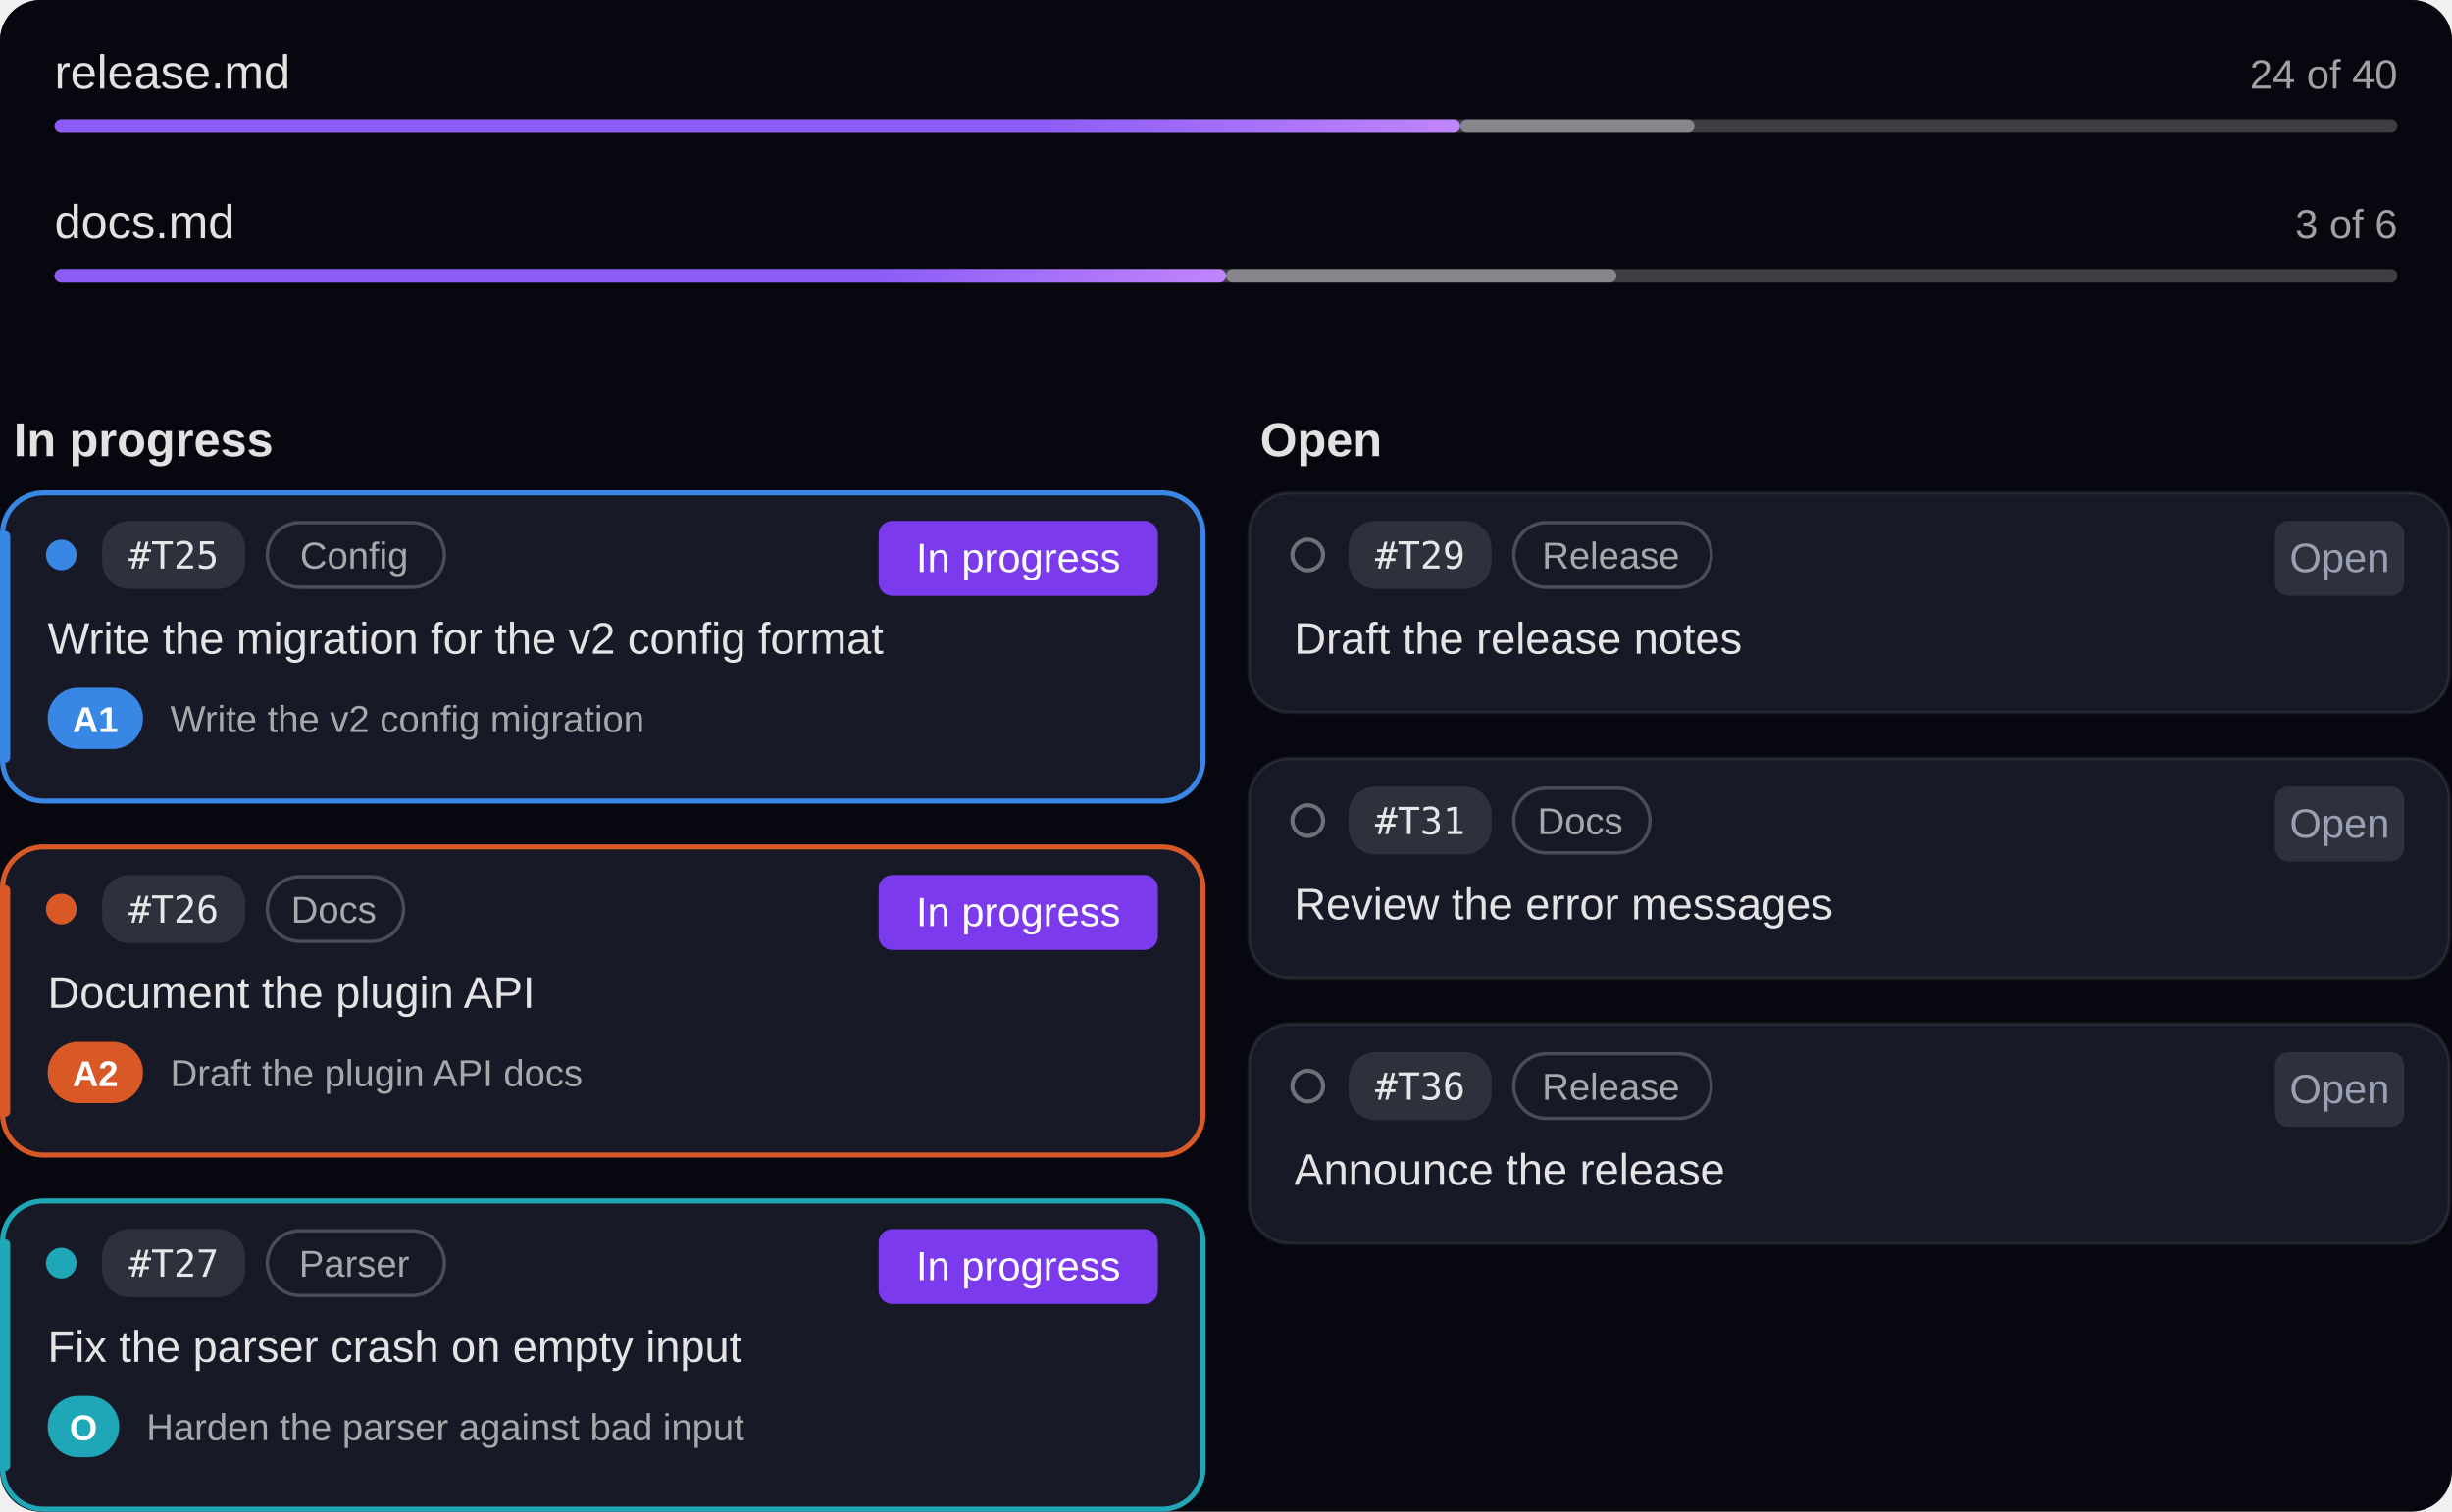
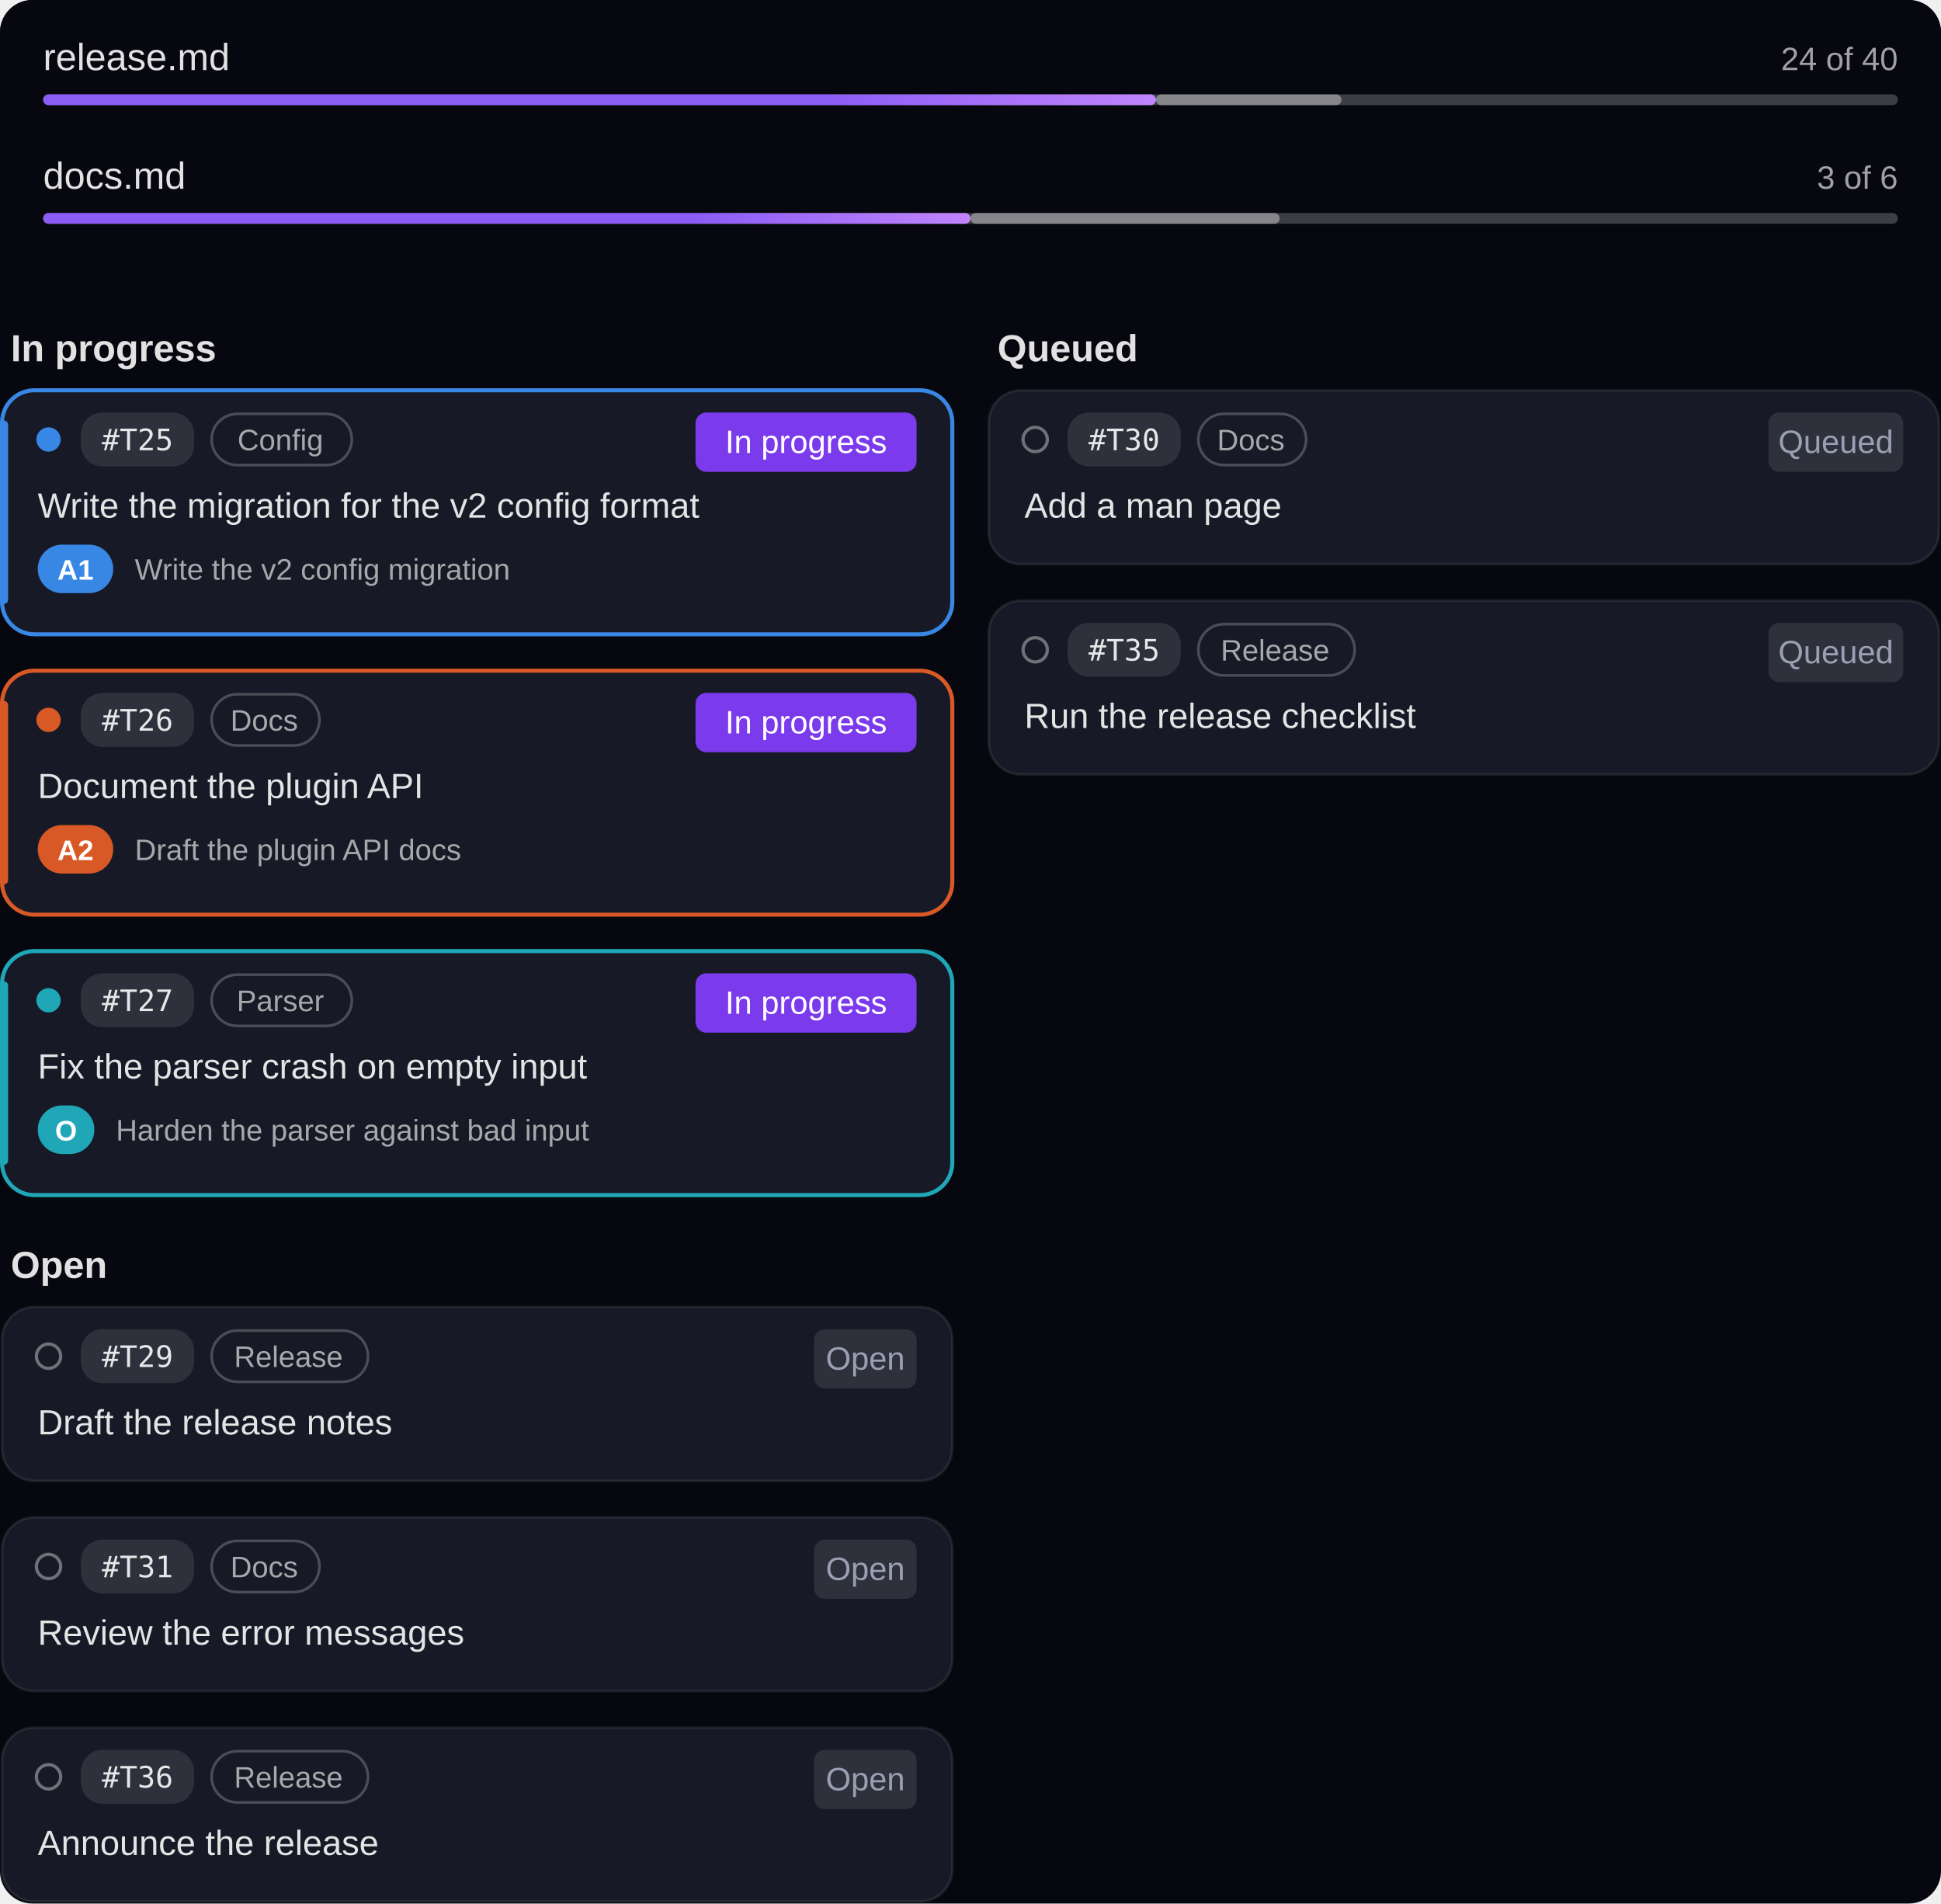
- <svg xmlns="http://www.w3.org/2000/svg" width="720" height="444" viewBox="0 0 720 444">
-   <rect width="720" height="444" rx="12" fill="#07080F" />
+ <svg xmlns="http://www.w3.org/2000/svg" width="720" height="706" viewBox="0 0 720 706">
+   <rect width="720" height="706" rx="12" fill="#07080F" />
  <svg x="0" y="0" width="720" height="104" viewBox="0 0 720 104" role="img" aria-label="release.md: 24 of 40 done; docs.md: 3 of 6 done">
    <defs>
      <linearGradient id="progress" x1="0" x2="1">
        <stop offset="0.7" stop-color="#8B5CF6" />
        <stop offset="1" stop-color="#C084FC" />
      </linearGradient>
    </defs>
    <style>
text{font-family:"Instrument Sans","Helvetica Neue",Arial,sans-serif;font-variant-numeric:tabular-nums;-webkit-font-smoothing:antialiased}
.mono{font-family:"Fragment Mono",ui-monospace,Menlo,monospace}
.blink{animation:blink 1.2s steps(1,end) infinite}
@keyframes blink{50%{opacity:.25}}
.pulse{animation:pulse 1.2s cubic-bezier(0,0,.2,1) infinite;transform-box:fill-box;transform-origin:center}
@keyframes pulse{0%{opacity:.6;transform:scale(1)}100%{opacity:0;transform:scale(2.4)}}
@media (prefers-reduced-motion:reduce){.blink,.pulse{animation:none}.pulse{opacity:0}}
@media (prefers-color-scheme:light){[fill="#07080F"]{fill:#FFFFFF}[stroke="#07080F"]{stroke:#FFFFFF}[fill="rgba(255,255,255,.88)"]{fill:#10131C}[fill="rgba(255,255,255,.62)"]{fill:#5A6072}[fill="rgba(255,255,255,.38)"]{fill:rgba(16,19,28,.45)}[stroke="rgba(255,255,255,.38)"]{stroke:rgba(16,19,28,.45)}[fill="rgba(255,255,255,.22)"]{fill:rgba(16,19,28,.12)}[stroke="rgba(255,255,255,.22)"]{stroke:rgba(16,19,28,.12)}[stroke="rgba(255,255,255,.08)"]{stroke:rgba(16,19,28,.08)}[fill="rgba(255,255,255,.1)"]{fill:rgba(16,19,28,.06)}[stroke="rgba(255,255,255,.6)"]{stroke:rgba(16,19,28,.35)}[fill="#171A26"]{fill:#F1F3F8}[fill="#1E2233"]{fill:#E1E4EE}[fill="#10303B"]{fill:#DDF6FB}[fill="#9AA0B4"]{fill:#6B7186}[stroke="#FFFFFF"]{stroke:#10131C}[stroke="#9AA0B4"]{stroke:#6B7186}[fill="#FB923C"]{fill:#B83C0B}[fill="rgba(251,146,60,.16)"]{fill:#FFEDE3}[fill="#34D399"]{fill:#047857}[fill="#22D3EE"]{fill:#0E7490}rect[fill="#07080F"]{stroke:rgba(16,19,28,.12);stroke-width:2}}

</style>
    <rect width="720" height="104" rx="12" fill="#07080F" />
    <text x="16" y="26" fill="rgba(255,255,255,.88)" font-size="14" font-weight="500">release.md</text>
    <text x="704" y="26" text-anchor="end" fill="rgba(255,255,255,.62)" font-size="12">24 of 40</text>
    <rect x="16" y="35" width="688" height="4" rx="2" fill="rgba(255,255,255,.22)" />
    <rect x="428.8" y="35" width="68.8" height="4" rx="2" fill="rgba(255,255,255,.38)" />
    <rect x="16" y="35" width="412.8" height="4" rx="2" fill="url(#progress)" />
    <text x="16" y="70" fill="rgba(255,255,255,.88)" font-size="14" font-weight="500">docs.md</text>
    <text x="704" y="70" text-anchor="end" fill="rgba(255,255,255,.62)" font-size="12">3 of 6</text>
    <rect x="16" y="79" width="688" height="4" rx="2" fill="rgba(255,255,255,.22)" />
    <rect x="360" y="79" width="114.667" height="4" rx="2" fill="rgba(255,255,255,.38)" />
    <rect x="16" y="79" width="344" height="4" rx="2" fill="url(#progress)" />
  </svg>
  <text x="4" y="134" font-family="&quot;Instrument Sans&quot;,&quot;Helvetica Neue&quot;,Arial,sans-serif" font-size="14" font-weight="600" fill="rgba(255,255,255,.88)">In progress</text>
  <svg x="0" y="144" width="354" height="92" viewBox="0 0 354 92" role="img" aria-label="In progress: Write the migration for the v2 config format">
    <style>
text{font-family:"Instrument Sans","Helvetica Neue",Arial,sans-serif;font-variant-numeric:tabular-nums;-webkit-font-smoothing:antialiased}
.mono{font-family:"Fragment Mono",ui-monospace,Menlo,monospace}
@media (prefers-color-scheme:light){[fill="#07080F"]{fill:#FFFFFF}[stroke="#07080F"]{stroke:#FFFFFF}[fill="rgba(255,255,255,.88)"]{fill:#10131C}[fill="rgba(255,255,255,.62)"]{fill:#5A6072}[fill="rgba(255,255,255,.38)"]{fill:rgba(16,19,28,.45)}[stroke="rgba(255,255,255,.38)"]{stroke:rgba(16,19,28,.45)}[fill="rgba(255,255,255,.22)"]{fill:rgba(16,19,28,.12)}[stroke="rgba(255,255,255,.22)"]{stroke:rgba(16,19,28,.12)}[stroke="rgba(255,255,255,.08)"]{stroke:rgba(16,19,28,.08)}[fill="rgba(255,255,255,.1)"]{fill:rgba(16,19,28,.06)}[stroke="rgba(255,255,255,.6)"]{stroke:rgba(16,19,28,.35)}[fill="#171A26"]{fill:#F1F3F8}[fill="#1E2233"]{fill:#E1E4EE}[fill="#10303B"]{fill:#DDF6FB}[fill="#9AA0B4"]{fill:#6B7186}[stroke="#FFFFFF"]{stroke:#10131C}[stroke="#9AA0B4"]{stroke:#6B7186}[fill="#FB923C"]{fill:#B83C0B}[fill="rgba(251,146,60,.16)"]{fill:#FFEDE3}[fill="#34D399"]{fill:#047857}[fill="#22D3EE"]{fill:#0E7490}rect[fill="#07080F"]{stroke:rgba(16,19,28,.12);stroke-width:2}}
.c5k0{animation:c5k0 1.2s steps(1,end) infinite}@keyframes c5k0{0.00%{fill:#3987e5;opacity:1}50.00%{fill:#3987e5;opacity:.25}}
@media (prefers-reduced-motion:reduce){.c5k0{animation:none}}
</style>
    <rect x="0.75" y="0.75" width="352.5" height="90.5" rx="12" fill="#171A26" stroke="#3987e5" stroke-width="1.5" />
    <rect x="0" y="12" width="3" height="68" rx="1.5" fill="#3987e5" />
    <circle cx="18" cy="19" r="4.5" fill="#3987e5" class="c5k0" />
    <rect x="258" y="9" width="82" height="22" rx="4" fill="#7C3AED" />
    <text x="299" y="24" text-anchor="middle" fill="#FFFFFF" font-size="12" font-weight="500">In progress</text>
    <rect x="30" y="9" width="42" height="20" rx="8" fill="rgba(255,255,255,.1)" />
    <text x="51" y="23" text-anchor="middle" fill="rgba(255,255,255,.88)" font-size="11" class="mono">#T25</text>
    <rect x="78.5" y="9.5" width="52" height="19" rx="9.5" fill="none" stroke="rgba(255,255,255,.22)" />
    <text x="104" y="23" text-anchor="middle" fill="rgba(255,255,255,.62)" font-size="11" font-weight="500">Config</text>
    <text x="14" y="48" fill="rgba(255,255,255,.88)" font-size="13">
      <tspan x="14" dy="0">Write the migration for the v2 config format</tspan>
    </text>
    <rect x="14" y="58" width="28" height="18" rx="9" fill="#3987e5" />
    <text x="28" y="71" text-anchor="middle" fill="#FFFFFF" font-size="10.5" font-weight="700">A1</text>
    <text x="50" y="71" fill="rgba(255,255,255,.62)" font-size="11">Write the v2 config migration</text>
  </svg>
  <svg x="0" y="248" width="354" height="92" viewBox="0 0 354 92" role="img" aria-label="In progress: Document the plugin API">
    <style>
text{font-family:"Instrument Sans","Helvetica Neue",Arial,sans-serif;font-variant-numeric:tabular-nums;-webkit-font-smoothing:antialiased}
.mono{font-family:"Fragment Mono",ui-monospace,Menlo,monospace}
@media (prefers-color-scheme:light){[fill="#07080F"]{fill:#FFFFFF}[stroke="#07080F"]{stroke:#FFFFFF}[fill="rgba(255,255,255,.88)"]{fill:#10131C}[fill="rgba(255,255,255,.62)"]{fill:#5A6072}[fill="rgba(255,255,255,.38)"]{fill:rgba(16,19,28,.45)}[stroke="rgba(255,255,255,.38)"]{stroke:rgba(16,19,28,.45)}[fill="rgba(255,255,255,.22)"]{fill:rgba(16,19,28,.12)}[stroke="rgba(255,255,255,.22)"]{stroke:rgba(16,19,28,.12)}[stroke="rgba(255,255,255,.08)"]{stroke:rgba(16,19,28,.08)}[fill="rgba(255,255,255,.1)"]{fill:rgba(16,19,28,.06)}[stroke="rgba(255,255,255,.6)"]{stroke:rgba(16,19,28,.35)}[fill="#171A26"]{fill:#F1F3F8}[fill="#1E2233"]{fill:#E1E4EE}[fill="#10303B"]{fill:#DDF6FB}[fill="#9AA0B4"]{fill:#6B7186}[stroke="#FFFFFF"]{stroke:#10131C}[stroke="#9AA0B4"]{stroke:#6B7186}[fill="#FB923C"]{fill:#B83C0B}[fill="rgba(251,146,60,.16)"]{fill:#FFEDE3}[fill="#34D399"]{fill:#047857}[fill="#22D3EE"]{fill:#0E7490}rect[fill="#07080F"]{stroke:rgba(16,19,28,.12);stroke-width:2}}
.c6k0{animation:c6k0 1.2s steps(1,end) infinite}@keyframes c6k0{0.00%{fill:#d95926;opacity:1}50.00%{fill:#d95926;opacity:.25}}
@media (prefers-reduced-motion:reduce){.c6k0{animation:none}}
</style>
    <rect x="0.75" y="0.75" width="352.5" height="90.5" rx="12" fill="#171A26" stroke="#d95926" stroke-width="1.5" />
    <rect x="0" y="12" width="3" height="68" rx="1.5" fill="#d95926" />
    <circle cx="18" cy="19" r="4.5" fill="#d95926" class="c6k0" />
    <rect x="258" y="9" width="82" height="22" rx="4" fill="#7C3AED" />
    <text x="299" y="24" text-anchor="middle" fill="#FFFFFF" font-size="12" font-weight="500">In progress</text>
    <rect x="30" y="9" width="42" height="20" rx="8" fill="rgba(255,255,255,.1)" />
    <text x="51" y="23" text-anchor="middle" fill="rgba(255,255,255,.88)" font-size="11" class="mono">#T26</text>
    <rect x="78.5" y="9.5" width="40" height="19" rx="9.5" fill="none" stroke="rgba(255,255,255,.22)" />
    <text x="98" y="23" text-anchor="middle" fill="rgba(255,255,255,.62)" font-size="11" font-weight="500">Docs</text>
    <text x="14" y="48" fill="rgba(255,255,255,.88)" font-size="13">
      <tspan x="14" dy="0">Document the plugin API</tspan>
    </text>
    <rect x="14" y="58" width="28" height="18" rx="9" fill="#d95926" />
    <text x="28" y="71" text-anchor="middle" fill="#FFFFFF" font-size="10.5" font-weight="700">A2</text>
    <text x="50" y="71" fill="rgba(255,255,255,.62)" font-size="11">Draft the plugin API docs</text>
  </svg>
  <svg x="0" y="352" width="354" height="92" viewBox="0 0 354 92" role="img" aria-label="In progress: Fix the parser crash on empty input">
    <style>
text{font-family:"Instrument Sans","Helvetica Neue",Arial,sans-serif;font-variant-numeric:tabular-nums;-webkit-font-smoothing:antialiased}
.mono{font-family:"Fragment Mono",ui-monospace,Menlo,monospace}
@media (prefers-color-scheme:light){[fill="#07080F"]{fill:#FFFFFF}[stroke="#07080F"]{stroke:#FFFFFF}[fill="rgba(255,255,255,.88)"]{fill:#10131C}[fill="rgba(255,255,255,.62)"]{fill:#5A6072}[fill="rgba(255,255,255,.38)"]{fill:rgba(16,19,28,.45)}[stroke="rgba(255,255,255,.38)"]{stroke:rgba(16,19,28,.45)}[fill="rgba(255,255,255,.22)"]{fill:rgba(16,19,28,.12)}[stroke="rgba(255,255,255,.22)"]{stroke:rgba(16,19,28,.12)}[stroke="rgba(255,255,255,.08)"]{stroke:rgba(16,19,28,.08)}[fill="rgba(255,255,255,.1)"]{fill:rgba(16,19,28,.06)}[stroke="rgba(255,255,255,.6)"]{stroke:rgba(16,19,28,.35)}[fill="#171A26"]{fill:#F1F3F8}[fill="#1E2233"]{fill:#E1E4EE}[fill="#10303B"]{fill:#DDF6FB}[fill="#9AA0B4"]{fill:#6B7186}[stroke="#FFFFFF"]{stroke:#10131C}[stroke="#9AA0B4"]{stroke:#6B7186}[fill="#FB923C"]{fill:#B83C0B}[fill="rgba(251,146,60,.16)"]{fill:#FFEDE3}[fill="#34D399"]{fill:#047857}[fill="#22D3EE"]{fill:#0E7490}rect[fill="#07080F"]{stroke:rgba(16,19,28,.12);stroke-width:2}}
.c7k0{animation:c7k0 1.2s steps(1,end) infinite}@keyframes c7k0{0.00%{fill:#1fa7b8;opacity:1}50.00%{fill:#1fa7b8;opacity:.25}}
@media (prefers-reduced-motion:reduce){.c7k0{animation:none}}
</style>
    <rect x="0.75" y="0.75" width="352.5" height="90.5" rx="12" fill="#171A26" stroke="#1fa7b8" stroke-width="1.5" />
    <rect x="0" y="12" width="3" height="68" rx="1.5" fill="#1fa7b8" />
    <circle cx="18" cy="19" r="4.5" fill="#1fa7b8" class="c7k0" />
    <rect x="258" y="9" width="82" height="22" rx="4" fill="#7C3AED" />
    <text x="299" y="24" text-anchor="middle" fill="#FFFFFF" font-size="12" font-weight="500">In progress</text>
    <rect x="30" y="9" width="42" height="20" rx="8" fill="rgba(255,255,255,.1)" />
    <text x="51" y="23" text-anchor="middle" fill="rgba(255,255,255,.88)" font-size="11" class="mono">#T27</text>
    <rect x="78.5" y="9.5" width="52" height="19" rx="9.5" fill="none" stroke="rgba(255,255,255,.22)" />
    <text x="104" y="23" text-anchor="middle" fill="rgba(255,255,255,.62)" font-size="11" font-weight="500">Parser</text>
    <text x="14" y="48" fill="rgba(255,255,255,.88)" font-size="13">
      <tspan x="14" dy="0">Fix the parser crash on empty input</tspan>
    </text>
    <rect x="14" y="58" width="21" height="18" rx="9" fill="#1fa7b8" />
    <text x="24.5" y="71" text-anchor="middle" fill="#FFFFFF" font-size="10.5" font-weight="700">O</text>
    <text x="43" y="71" fill="rgba(255,255,255,.62)" font-size="11">Harden the parser against bad input</text>
  </svg>
-   <text x="370" y="134" font-family="&quot;Instrument Sans&quot;,&quot;Helvetica Neue&quot;,Arial,sans-serif" font-size="14" font-weight="600" fill="rgba(255,255,255,.88)">Open</text>
-   <svg x="366" y="144" width="354" height="66" viewBox="0 0 354 66" role="img" aria-label="Open: Draft the release notes">
+   <text x="370" y="134" font-family="&quot;Instrument Sans&quot;,&quot;Helvetica Neue&quot;,Arial,sans-serif" font-size="14" font-weight="600" fill="rgba(255,255,255,.88)">Queued</text>
+   <svg x="366" y="144" width="354" height="66" viewBox="0 0 354 66" role="img" aria-label="Queued: Add a man page">
+     <style>
+ text{font-family:"Instrument Sans","Helvetica Neue",Arial,sans-serif;font-variant-numeric:tabular-nums;-webkit-font-smoothing:antialiased}
+ .mono{font-family:"Fragment Mono",ui-monospace,Menlo,monospace}
+ @media (prefers-color-scheme:light){[fill="#07080F"]{fill:#FFFFFF}[stroke="#07080F"]{stroke:#FFFFFF}[fill="rgba(255,255,255,.88)"]{fill:#10131C}[fill="rgba(255,255,255,.62)"]{fill:#5A6072}[fill="rgba(255,255,255,.38)"]{fill:rgba(16,19,28,.45)}[stroke="rgba(255,255,255,.38)"]{stroke:rgba(16,19,28,.45)}[fill="rgba(255,255,255,.22)"]{fill:rgba(16,19,28,.12)}[stroke="rgba(255,255,255,.22)"]{stroke:rgba(16,19,28,.12)}[stroke="rgba(255,255,255,.08)"]{stroke:rgba(16,19,28,.08)}[fill="rgba(255,255,255,.1)"]{fill:rgba(16,19,28,.06)}[stroke="rgba(255,255,255,.6)"]{stroke:rgba(16,19,28,.35)}[fill="#171A26"]{fill:#F1F3F8}[fill="#1E2233"]{fill:#E1E4EE}[fill="#10303B"]{fill:#DDF6FB}[fill="#9AA0B4"]{fill:#6B7186}[stroke="#FFFFFF"]{stroke:#10131C}[stroke="#9AA0B4"]{stroke:#6B7186}[fill="#FB923C"]{fill:#B83C0B}[fill="rgba(251,146,60,.16)"]{fill:#FFEDE3}[fill="#34D399"]{fill:#047857}[fill="#22D3EE"]{fill:#0E7490}rect[fill="#07080F"]{stroke:rgba(16,19,28,.12);stroke-width:2}}
+ 
+ </style>
+     <rect x="0.75" y="0.75" width="352.5" height="64.5" rx="12" fill="#171A26" stroke="rgba(255,255,255,.08)" stroke-width="1" />
+     <circle cx="18" cy="19" r="4.5" fill="none" stroke="rgba(255,255,255,.38)" stroke-width="1.2" />
+     <rect x="290" y="9" width="50" height="22" rx="4" fill="rgba(255,255,255,.1)" />
+     <text x="315" y="24" text-anchor="middle" fill="#9AA0B4" font-size="12" font-weight="500">Queued</text>
+     <rect x="30" y="9" width="42" height="20" rx="8" fill="rgba(255,255,255,.1)" />
+     <text x="51" y="23" text-anchor="middle" fill="rgba(255,255,255,.88)" font-size="11" class="mono">#T30</text>
+     <rect x="78.5" y="9.5" width="40" height="19" rx="9.5" fill="none" stroke="rgba(255,255,255,.22)" />
+     <text x="98" y="23" text-anchor="middle" fill="rgba(255,255,255,.62)" font-size="11" font-weight="500">Docs</text>
+     <text x="14" y="48" fill="rgba(255,255,255,.88)" font-size="13">
+       <tspan x="14" dy="0">Add a man page</tspan>
+     </text>
+   </svg>
+   <svg x="366" y="222" width="354" height="66" viewBox="0 0 354 66" role="img" aria-label="Queued: Run the release checklist">
+     <style>
+ text{font-family:"Instrument Sans","Helvetica Neue",Arial,sans-serif;font-variant-numeric:tabular-nums;-webkit-font-smoothing:antialiased}
+ .mono{font-family:"Fragment Mono",ui-monospace,Menlo,monospace}
+ @media (prefers-color-scheme:light){[fill="#07080F"]{fill:#FFFFFF}[stroke="#07080F"]{stroke:#FFFFFF}[fill="rgba(255,255,255,.88)"]{fill:#10131C}[fill="rgba(255,255,255,.62)"]{fill:#5A6072}[fill="rgba(255,255,255,.38)"]{fill:rgba(16,19,28,.45)}[stroke="rgba(255,255,255,.38)"]{stroke:rgba(16,19,28,.45)}[fill="rgba(255,255,255,.22)"]{fill:rgba(16,19,28,.12)}[stroke="rgba(255,255,255,.22)"]{stroke:rgba(16,19,28,.12)}[stroke="rgba(255,255,255,.08)"]{stroke:rgba(16,19,28,.08)}[fill="rgba(255,255,255,.1)"]{fill:rgba(16,19,28,.06)}[stroke="rgba(255,255,255,.6)"]{stroke:rgba(16,19,28,.35)}[fill="#171A26"]{fill:#F1F3F8}[fill="#1E2233"]{fill:#E1E4EE}[fill="#10303B"]{fill:#DDF6FB}[fill="#9AA0B4"]{fill:#6B7186}[stroke="#FFFFFF"]{stroke:#10131C}[stroke="#9AA0B4"]{stroke:#6B7186}[fill="#FB923C"]{fill:#B83C0B}[fill="rgba(251,146,60,.16)"]{fill:#FFEDE3}[fill="#34D399"]{fill:#047857}[fill="#22D3EE"]{fill:#0E7490}rect[fill="#07080F"]{stroke:rgba(16,19,28,.12);stroke-width:2}}
+ 
+ </style>
+     <rect x="0.75" y="0.75" width="352.5" height="64.5" rx="12" fill="#171A26" stroke="rgba(255,255,255,.08)" stroke-width="1" />
+     <circle cx="18" cy="19" r="4.5" fill="none" stroke="rgba(255,255,255,.38)" stroke-width="1.2" />
+     <rect x="290" y="9" width="50" height="22" rx="4" fill="rgba(255,255,255,.1)" />
+     <text x="315" y="24" text-anchor="middle" fill="#9AA0B4" font-size="12" font-weight="500">Queued</text>
+     <rect x="30" y="9" width="42" height="20" rx="8" fill="rgba(255,255,255,.1)" />
+     <text x="51" y="23" text-anchor="middle" fill="rgba(255,255,255,.88)" font-size="11" class="mono">#T35</text>
+     <rect x="78.5" y="9.5" width="58" height="19" rx="9.5" fill="none" stroke="rgba(255,255,255,.22)" />
+     <text x="107" y="23" text-anchor="middle" fill="rgba(255,255,255,.62)" font-size="11" font-weight="500">Release</text>
+     <text x="14" y="48" fill="rgba(255,255,255,.88)" font-size="13">
+       <tspan x="14" dy="0">Run the release checklist</tspan>
+     </text>
+   </svg>
+   <text x="4" y="474" font-family="&quot;Instrument Sans&quot;,&quot;Helvetica Neue&quot;,Arial,sans-serif" font-size="14" font-weight="600" fill="rgba(255,255,255,.88)">Open</text>
+   <svg x="0" y="484" width="354" height="66" viewBox="0 0 354 66" role="img" aria-label="Open: Draft the release notes">
    <style>
text{font-family:"Instrument Sans","Helvetica Neue",Arial,sans-serif;font-variant-numeric:tabular-nums;-webkit-font-smoothing:antialiased}
.mono{font-family:"Fragment Mono",ui-monospace,Menlo,monospace}
@media (prefers-color-scheme:light){[fill="#07080F"]{fill:#FFFFFF}[stroke="#07080F"]{stroke:#FFFFFF}[fill="rgba(255,255,255,.88)"]{fill:#10131C}[fill="rgba(255,255,255,.62)"]{fill:#5A6072}[fill="rgba(255,255,255,.38)"]{fill:rgba(16,19,28,.45)}[stroke="rgba(255,255,255,.38)"]{stroke:rgba(16,19,28,.45)}[fill="rgba(255,255,255,.22)"]{fill:rgba(16,19,28,.12)}[stroke="rgba(255,255,255,.22)"]{stroke:rgba(16,19,28,.12)}[stroke="rgba(255,255,255,.08)"]{stroke:rgba(16,19,28,.08)}[fill="rgba(255,255,255,.1)"]{fill:rgba(16,19,28,.06)}[stroke="rgba(255,255,255,.6)"]{stroke:rgba(16,19,28,.35)}[fill="#171A26"]{fill:#F1F3F8}[fill="#1E2233"]{fill:#E1E4EE}[fill="#10303B"]{fill:#DDF6FB}[fill="#9AA0B4"]{fill:#6B7186}[stroke="#FFFFFF"]{stroke:#10131C}[stroke="#9AA0B4"]{stroke:#6B7186}[fill="#FB923C"]{fill:#B83C0B}[fill="rgba(251,146,60,.16)"]{fill:#FFEDE3}[fill="#34D399"]{fill:#047857}[fill="#22D3EE"]{fill:#0E7490}rect[fill="#07080F"]{stroke:rgba(16,19,28,.12);stroke-width:2}}

</style>
    <rect x="0.75" y="0.75" width="352.5" height="64.5" rx="12" fill="#171A26" stroke="rgba(255,255,255,.08)" stroke-width="1" />
    <circle cx="18" cy="19" r="4.5" fill="none" stroke="rgba(255,255,255,.38)" stroke-width="1.2" />
    <rect x="302" y="9" width="38" height="22" rx="4" fill="rgba(255,255,255,.1)" />
    <text x="321" y="24" text-anchor="middle" fill="#9AA0B4" font-size="12" font-weight="500">Open</text>
    <rect x="30" y="9" width="42" height="20" rx="8" fill="rgba(255,255,255,.1)" />
    <text x="51" y="23" text-anchor="middle" fill="rgba(255,255,255,.88)" font-size="11" class="mono">#T29</text>
    <rect x="78.5" y="9.5" width="58" height="19" rx="9.5" fill="none" stroke="rgba(255,255,255,.22)" />
    <text x="107" y="23" text-anchor="middle" fill="rgba(255,255,255,.62)" font-size="11" font-weight="500">Release</text>
    <text x="14" y="48" fill="rgba(255,255,255,.88)" font-size="13">
      <tspan x="14" dy="0">Draft the release notes</tspan>
    </text>
  </svg>
-   <svg x="366" y="222" width="354" height="66" viewBox="0 0 354 66" role="img" aria-label="Open: Review the error messages">
+   <svg x="0" y="562" width="354" height="66" viewBox="0 0 354 66" role="img" aria-label="Open: Review the error messages">
    <style>
text{font-family:"Instrument Sans","Helvetica Neue",Arial,sans-serif;font-variant-numeric:tabular-nums;-webkit-font-smoothing:antialiased}
.mono{font-family:"Fragment Mono",ui-monospace,Menlo,monospace}
@media (prefers-color-scheme:light){[fill="#07080F"]{fill:#FFFFFF}[stroke="#07080F"]{stroke:#FFFFFF}[fill="rgba(255,255,255,.88)"]{fill:#10131C}[fill="rgba(255,255,255,.62)"]{fill:#5A6072}[fill="rgba(255,255,255,.38)"]{fill:rgba(16,19,28,.45)}[stroke="rgba(255,255,255,.38)"]{stroke:rgba(16,19,28,.45)}[fill="rgba(255,255,255,.22)"]{fill:rgba(16,19,28,.12)}[stroke="rgba(255,255,255,.22)"]{stroke:rgba(16,19,28,.12)}[stroke="rgba(255,255,255,.08)"]{stroke:rgba(16,19,28,.08)}[fill="rgba(255,255,255,.1)"]{fill:rgba(16,19,28,.06)}[stroke="rgba(255,255,255,.6)"]{stroke:rgba(16,19,28,.35)}[fill="#171A26"]{fill:#F1F3F8}[fill="#1E2233"]{fill:#E1E4EE}[fill="#10303B"]{fill:#DDF6FB}[fill="#9AA0B4"]{fill:#6B7186}[stroke="#FFFFFF"]{stroke:#10131C}[stroke="#9AA0B4"]{stroke:#6B7186}[fill="#FB923C"]{fill:#B83C0B}[fill="rgba(251,146,60,.16)"]{fill:#FFEDE3}[fill="#34D399"]{fill:#047857}[fill="#22D3EE"]{fill:#0E7490}rect[fill="#07080F"]{stroke:rgba(16,19,28,.12);stroke-width:2}}

</style>
    <rect x="0.75" y="0.75" width="352.5" height="64.5" rx="12" fill="#171A26" stroke="rgba(255,255,255,.08)" stroke-width="1" />
    <circle cx="18" cy="19" r="4.5" fill="none" stroke="rgba(255,255,255,.38)" stroke-width="1.2" />
    <rect x="302" y="9" width="38" height="22" rx="4" fill="rgba(255,255,255,.1)" />
    <text x="321" y="24" text-anchor="middle" fill="#9AA0B4" font-size="12" font-weight="500">Open</text>
    <rect x="30" y="9" width="42" height="20" rx="8" fill="rgba(255,255,255,.1)" />
    <text x="51" y="23" text-anchor="middle" fill="rgba(255,255,255,.88)" font-size="11" class="mono">#T31</text>
    <rect x="78.5" y="9.5" width="40" height="19" rx="9.5" fill="none" stroke="rgba(255,255,255,.22)" />
    <text x="98" y="23" text-anchor="middle" fill="rgba(255,255,255,.62)" font-size="11" font-weight="500">Docs</text>
    <text x="14" y="48" fill="rgba(255,255,255,.88)" font-size="13">
      <tspan x="14" dy="0">Review the error messages</tspan>
    </text>
  </svg>
-   <svg x="366" y="300" width="354" height="66" viewBox="0 0 354 66" role="img" aria-label="Open: Announce the release">
+   <svg x="0" y="640" width="354" height="66" viewBox="0 0 354 66" role="img" aria-label="Open: Announce the release">
    <style>
text{font-family:"Instrument Sans","Helvetica Neue",Arial,sans-serif;font-variant-numeric:tabular-nums;-webkit-font-smoothing:antialiased}
.mono{font-family:"Fragment Mono",ui-monospace,Menlo,monospace}
@media (prefers-color-scheme:light){[fill="#07080F"]{fill:#FFFFFF}[stroke="#07080F"]{stroke:#FFFFFF}[fill="rgba(255,255,255,.88)"]{fill:#10131C}[fill="rgba(255,255,255,.62)"]{fill:#5A6072}[fill="rgba(255,255,255,.38)"]{fill:rgba(16,19,28,.45)}[stroke="rgba(255,255,255,.38)"]{stroke:rgba(16,19,28,.45)}[fill="rgba(255,255,255,.22)"]{fill:rgba(16,19,28,.12)}[stroke="rgba(255,255,255,.22)"]{stroke:rgba(16,19,28,.12)}[stroke="rgba(255,255,255,.08)"]{stroke:rgba(16,19,28,.08)}[fill="rgba(255,255,255,.1)"]{fill:rgba(16,19,28,.06)}[stroke="rgba(255,255,255,.6)"]{stroke:rgba(16,19,28,.35)}[fill="#171A26"]{fill:#F1F3F8}[fill="#1E2233"]{fill:#E1E4EE}[fill="#10303B"]{fill:#DDF6FB}[fill="#9AA0B4"]{fill:#6B7186}[stroke="#FFFFFF"]{stroke:#10131C}[stroke="#9AA0B4"]{stroke:#6B7186}[fill="#FB923C"]{fill:#B83C0B}[fill="rgba(251,146,60,.16)"]{fill:#FFEDE3}[fill="#34D399"]{fill:#047857}[fill="#22D3EE"]{fill:#0E7490}rect[fill="#07080F"]{stroke:rgba(16,19,28,.12);stroke-width:2}}

</style>
    <rect x="0.75" y="0.75" width="352.5" height="64.5" rx="12" fill="#171A26" stroke="rgba(255,255,255,.08)" stroke-width="1" />
    <circle cx="18" cy="19" r="4.5" fill="none" stroke="rgba(255,255,255,.38)" stroke-width="1.2" />
    <rect x="302" y="9" width="38" height="22" rx="4" fill="rgba(255,255,255,.1)" />
    <text x="321" y="24" text-anchor="middle" fill="#9AA0B4" font-size="12" font-weight="500">Open</text>
    <rect x="30" y="9" width="42" height="20" rx="8" fill="rgba(255,255,255,.1)" />
    <text x="51" y="23" text-anchor="middle" fill="rgba(255,255,255,.88)" font-size="11" class="mono">#T36</text>
    <rect x="78.5" y="9.5" width="58" height="19" rx="9.5" fill="none" stroke="rgba(255,255,255,.22)" />
    <text x="107" y="23" text-anchor="middle" fill="rgba(255,255,255,.62)" font-size="11" font-weight="500">Release</text>
    <text x="14" y="48" fill="rgba(255,255,255,.88)" font-size="13">
      <tspan x="14" dy="0">Announce the release</tspan>
    </text>
  </svg>
</svg>
